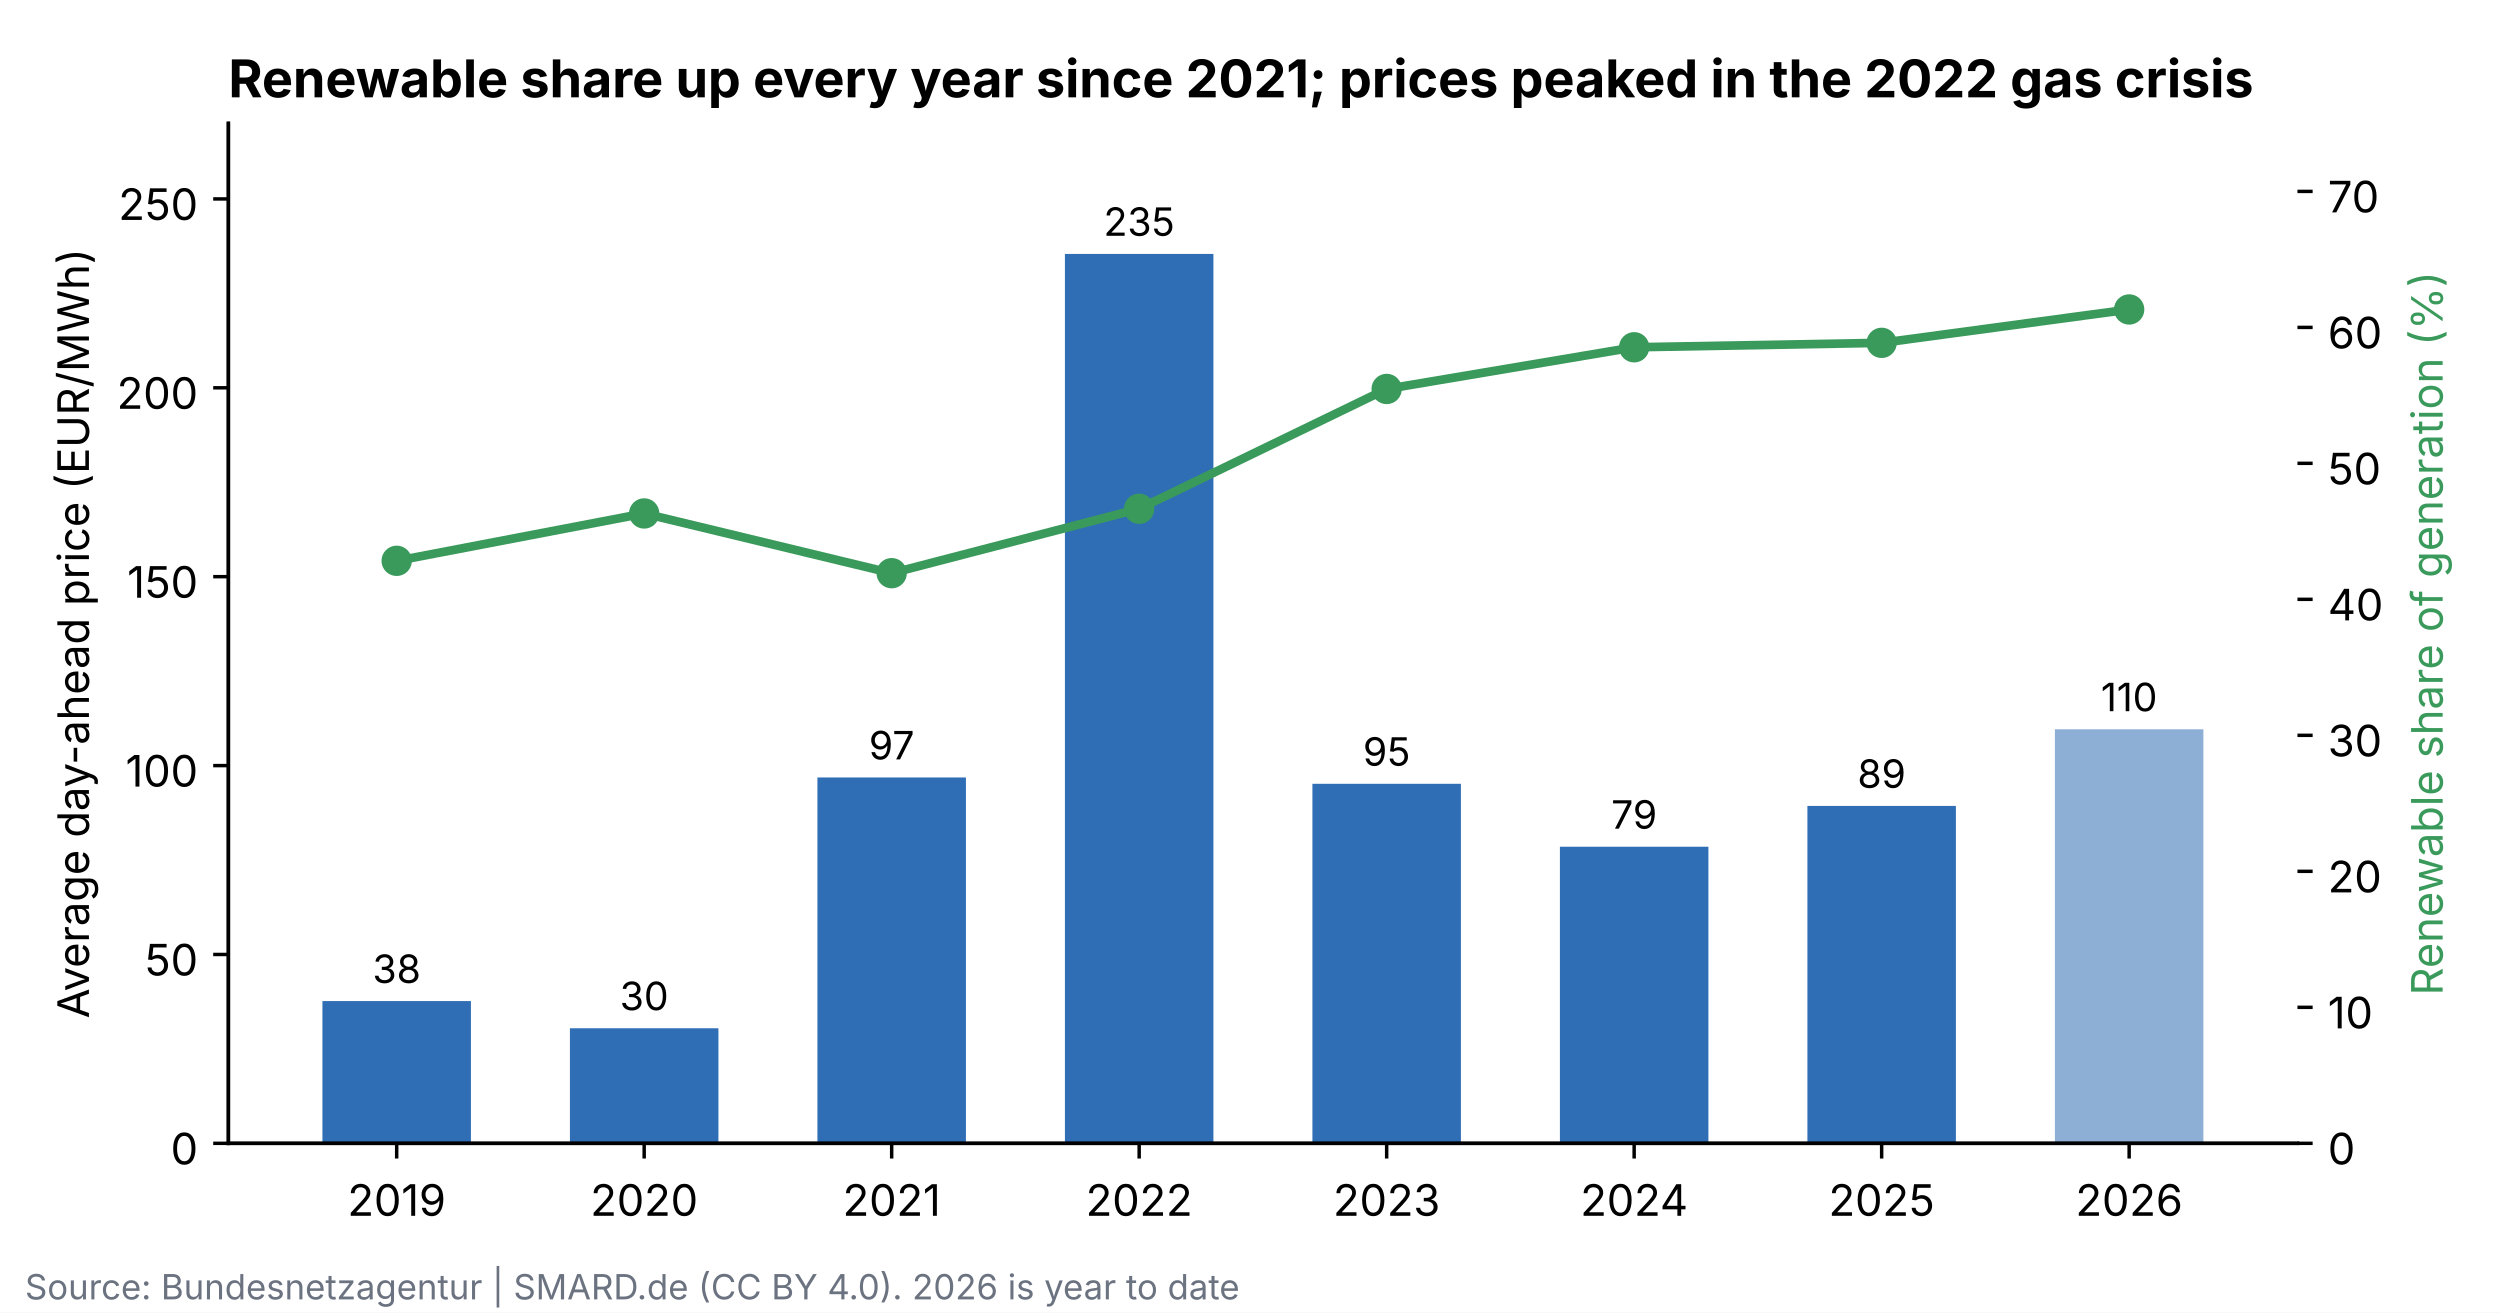
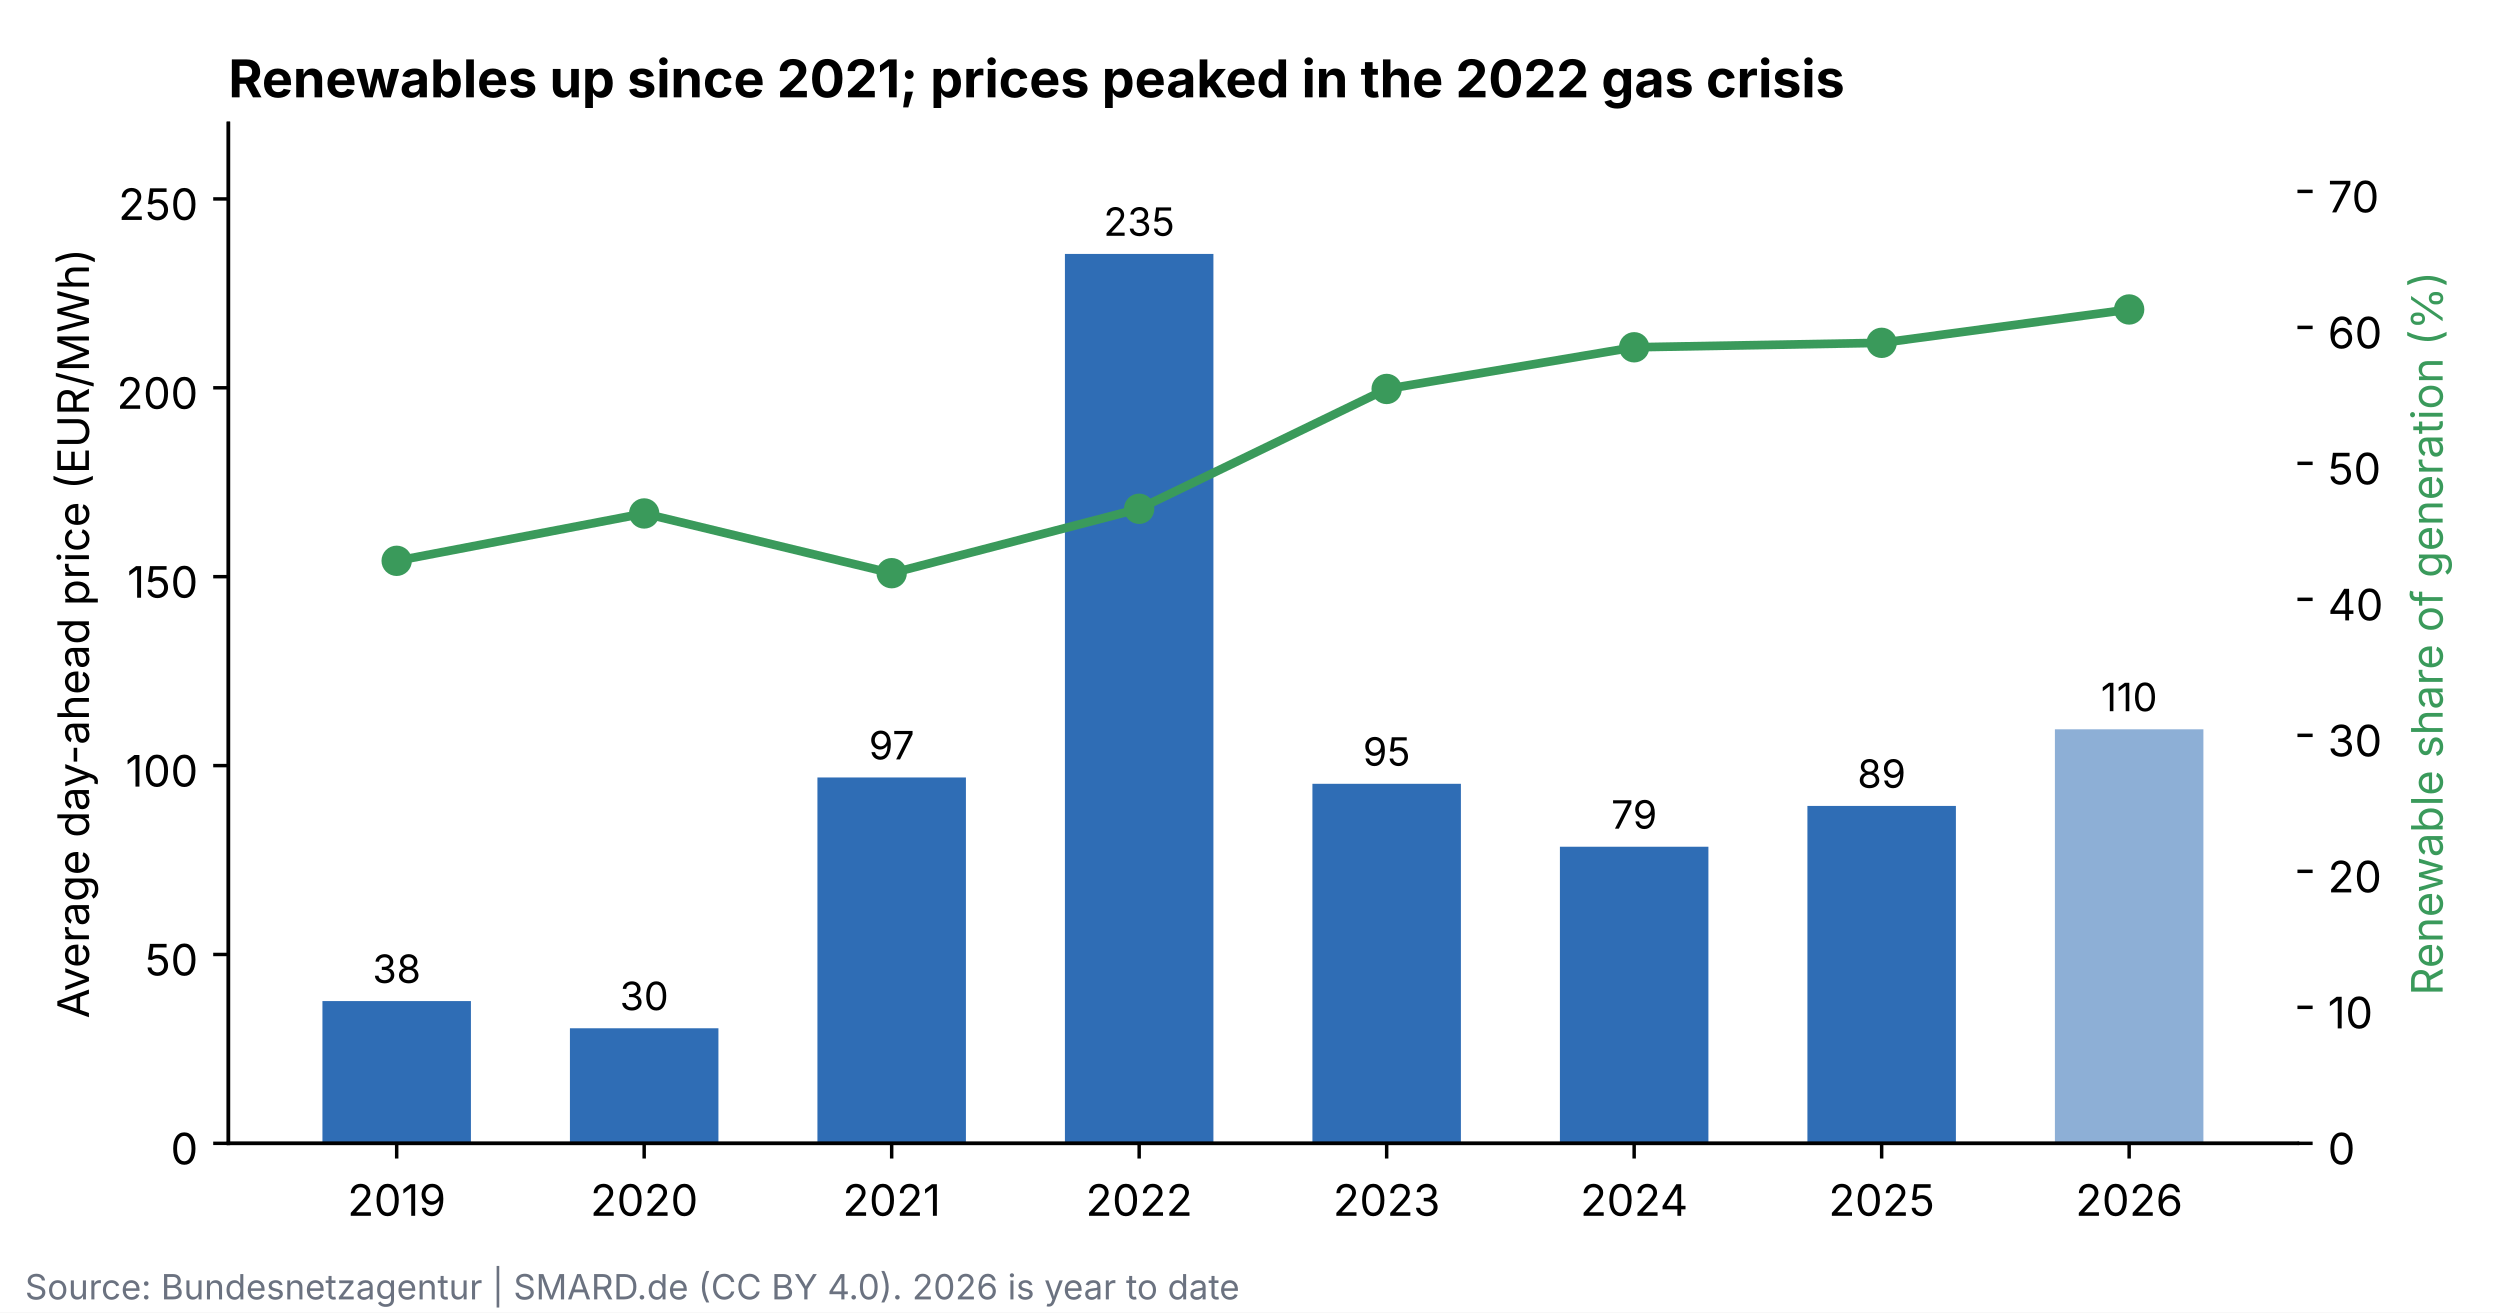
<svg xmlns="http://www.w3.org/2000/svg" xmlns:xlink="http://www.w3.org/1999/xlink" width="576pt" height="302.4pt" viewBox="0 0 576 302.4" version="1.1">
  <defs>
    <style type="text/css">*{stroke-linejoin: round; stroke-linecap: butt}</style>
  </defs>
  <g id="figure_1">
    <g id="patch_1">
      <path d="M 0 302.4  L 576 302.4  L 576 0  L 0 0  z " style="fill: #ffffff" />
    </g>
    <g id="axes_1">
      <g id="patch_2">
        <path d="M 52.62 263.428  L 529.332 263.428  L 529.332 28.425  L 52.62 28.425  z " style="fill: #ffffff" />
      </g>
      <g id="patch_3">
-         <path d="M 74.288 263.428  L 108.502 263.428  L 108.502 230.644  L 74.288 230.644  z " clip-path="url(#p9575337a4b)" style="fill: #2f6db5" />
+         <path d="M 74.288 263.428  L 108.502 263.428  L 108.502 230.644  L 74.288 230.644  z " clip-path="url(#p757a2a788b)" style="fill: #2f6db5" />
      </g>
      <g id="patch_4">
-         <path d="M 131.311 263.428  L 165.525 263.428  L 165.525 236.907  L 131.311 236.907  z " clip-path="url(#p9575337a4b)" style="fill: #2f6db5" />
+         <path d="M 131.311 263.428  L 165.525 263.428  L 165.525 236.907  L 131.311 236.907  z " clip-path="url(#p757a2a788b)" style="fill: #2f6db5" />
      </g>
      <g id="patch_5">
-         <path d="M 188.334 263.428  L 222.548 263.428  L 222.548 179.132  L 188.334 179.132  z " clip-path="url(#p9575337a4b)" style="fill: #2f6db5" />
+         <path d="M 188.334 263.428  L 222.548 263.428  L 222.548 179.132  L 188.334 179.132  z " clip-path="url(#p757a2a788b)" style="fill: #2f6db5" />
      </g>
      <g id="patch_6">
-         <path d="M 245.357 263.428  L 279.571 263.428  L 279.571 58.5  L 245.357 58.5  z " clip-path="url(#p9575337a4b)" style="fill: #2f6db5" />
+         <path d="M 245.357 263.428  L 279.571 263.428  L 279.571 58.5  L 245.357 58.5  z " clip-path="url(#p757a2a788b)" style="fill: #2f6db5" />
      </g>
      <g id="patch_7">
-         <path d="M 302.38 263.428  L 336.594 263.428  L 336.594 180.589  L 302.38 180.589  z " clip-path="url(#p9575337a4b)" style="fill: #2f6db5" />
+         <path d="M 302.38 263.428  L 336.594 263.428  L 336.594 180.589  L 302.38 180.589  z " clip-path="url(#p757a2a788b)" style="fill: #2f6db5" />
      </g>
      <g id="patch_8">
-         <path d="M 359.403 263.428  L 393.617 263.428  L 393.617 195.093  L 359.403 195.093  z " clip-path="url(#p9575337a4b)" style="fill: #2f6db5" />
+         <path d="M 359.403 263.428  L 393.617 263.428  L 393.617 195.093  L 359.403 195.093  z " clip-path="url(#p757a2a788b)" style="fill: #2f6db5" />
      </g>
      <g id="patch_9">
-         <path d="M 416.426 263.428  L 450.64 263.428  L 450.64 185.684  L 416.426 185.684  z " clip-path="url(#p9575337a4b)" style="fill: #2f6db5" />
+         <path d="M 416.426 263.428  L 450.64 263.428  L 450.64 185.684  L 416.426 185.684  z " clip-path="url(#p757a2a788b)" style="fill: #2f6db5" />
      </g>
      <g id="patch_10">
-         <path d="M 473.449 263.428  L 507.663 263.428  L 507.663 168.031  L 473.449 168.031  z " clip-path="url(#p9575337a4b)" style="fill: #2f6db5; opacity: 0.55" />
+         <path d="M 473.449 263.428  L 507.663 263.428  L 507.663 168.031  L 473.449 168.031  z " clip-path="url(#p757a2a788b)" style="fill: #2f6db5; opacity: 0.55" />
      </g>
      <g id="matplotlib.axis_1">
        <g id="xtick_1">
          <g id="line2d_1">
            <defs>
-               <path id="m73680494a3" d="M 0 0  L 0 3.5  " style="stroke: #000000; stroke-width: 0.8" />
+               <path id="mb35ebbbb3a" d="M 0 0  L 0 3.5  " style="stroke: #000000; stroke-width: 0.8" />
            </defs>
            <g>
-               <use xlink:href="#m73680494a3" x="91.395" y="263.428" style="stroke: #000000; stroke-width: 0.8" />
+               <use xlink:href="#mb35ebbbb3a" x="91.395" y="263.428" style="stroke: #000000; stroke-width: 0.8" />
            </g>
          </g>
          <g id="text_1">
            <text style="font-size: 10px; font-family: 'Inter', 'DejaVu Sans', 'Bitstream Vera Sans', 'Computer Modern Sans Serif', 'Lucida Grande', 'Verdana', 'Geneva', 'Lucid', 'Arial', 'Helvetica', 'Avant Garde', sans-serif; text-anchor: middle" x="91.395" y="280.116" transform="rotate(-0 91.39523 280.1159)">2019</text>
          </g>
        </g>
        <g id="xtick_2">
          <g id="line2d_2">
            <g>
-               <use xlink:href="#m73680494a3" x="148.418" y="263.428" style="stroke: #000000; stroke-width: 0.8" />
+               <use xlink:href="#mb35ebbbb3a" x="148.418" y="263.428" style="stroke: #000000; stroke-width: 0.8" />
            </g>
          </g>
          <g id="text_2">
            <text style="font-size: 10px; font-family: 'Inter', 'DejaVu Sans', 'Bitstream Vera Sans', 'Computer Modern Sans Serif', 'Lucida Grande', 'Verdana', 'Geneva', 'Lucid', 'Arial', 'Helvetica', 'Avant Garde', sans-serif; text-anchor: middle" x="148.418" y="280.116" transform="rotate(-0 148.4182 280.1159)">2020</text>
          </g>
        </g>
        <g id="xtick_3">
          <g id="line2d_3">
            <g>
-               <use xlink:href="#m73680494a3" x="205.441" y="263.428" style="stroke: #000000; stroke-width: 0.8" />
+               <use xlink:href="#mb35ebbbb3a" x="205.441" y="263.428" style="stroke: #000000; stroke-width: 0.8" />
            </g>
          </g>
          <g id="text_3">
            <text style="font-size: 10px; font-family: 'Inter', 'DejaVu Sans', 'Bitstream Vera Sans', 'Computer Modern Sans Serif', 'Lucida Grande', 'Verdana', 'Geneva', 'Lucid', 'Arial', 'Helvetica', 'Avant Garde', sans-serif; text-anchor: middle" x="205.441" y="280.116" transform="rotate(-0 205.4412 280.1159)">2021</text>
          </g>
        </g>
        <g id="xtick_4">
          <g id="line2d_4">
            <g>
-               <use xlink:href="#m73680494a3" x="262.464" y="263.428" style="stroke: #000000; stroke-width: 0.8" />
+               <use xlink:href="#mb35ebbbb3a" x="262.464" y="263.428" style="stroke: #000000; stroke-width: 0.8" />
            </g>
          </g>
          <g id="text_4">
            <text style="font-size: 10px; font-family: 'Inter', 'DejaVu Sans', 'Bitstream Vera Sans', 'Computer Modern Sans Serif', 'Lucida Grande', 'Verdana', 'Geneva', 'Lucid', 'Arial', 'Helvetica', 'Avant Garde', sans-serif; text-anchor: middle" x="262.464" y="280.116" transform="rotate(-0 262.4641 280.1159)">2022</text>
          </g>
        </g>
        <g id="xtick_5">
          <g id="line2d_5">
            <g>
-               <use xlink:href="#m73680494a3" x="319.487" y="263.428" style="stroke: #000000; stroke-width: 0.8" />
+               <use xlink:href="#mb35ebbbb3a" x="319.487" y="263.428" style="stroke: #000000; stroke-width: 0.8" />
            </g>
          </g>
          <g id="text_5">
            <text style="font-size: 10px; font-family: 'Inter', 'DejaVu Sans', 'Bitstream Vera Sans', 'Computer Modern Sans Serif', 'Lucida Grande', 'Verdana', 'Geneva', 'Lucid', 'Arial', 'Helvetica', 'Avant Garde', sans-serif; text-anchor: middle" x="319.487" y="280.116" transform="rotate(-0 319.4871 280.1159)">2023</text>
          </g>
        </g>
        <g id="xtick_6">
          <g id="line2d_6">
            <g>
-               <use xlink:href="#m73680494a3" x="376.51" y="263.428" style="stroke: #000000; stroke-width: 0.8" />
+               <use xlink:href="#mb35ebbbb3a" x="376.51" y="263.428" style="stroke: #000000; stroke-width: 0.8" />
            </g>
          </g>
          <g id="text_6">
            <text style="font-size: 10px; font-family: 'Inter', 'DejaVu Sans', 'Bitstream Vera Sans', 'Computer Modern Sans Serif', 'Lucida Grande', 'Verdana', 'Geneva', 'Lucid', 'Arial', 'Helvetica', 'Avant Garde', sans-serif; text-anchor: middle" x="376.51" y="280.116" transform="rotate(-0 376.5101 280.1159)">2024</text>
          </g>
        </g>
        <g id="xtick_7">
          <g id="line2d_7">
            <g>
-               <use xlink:href="#m73680494a3" x="433.533" y="263.428" style="stroke: #000000; stroke-width: 0.8" />
+               <use xlink:href="#mb35ebbbb3a" x="433.533" y="263.428" style="stroke: #000000; stroke-width: 0.8" />
            </g>
          </g>
          <g id="text_7">
            <text style="font-size: 10px; font-family: 'Inter', 'DejaVu Sans', 'Bitstream Vera Sans', 'Computer Modern Sans Serif', 'Lucida Grande', 'Verdana', 'Geneva', 'Lucid', 'Arial', 'Helvetica', 'Avant Garde', sans-serif; text-anchor: middle" x="433.533" y="280.116" transform="rotate(-0 433.5331 280.1159)">2025</text>
          </g>
        </g>
        <g id="xtick_8">
          <g id="line2d_8">
            <g>
-               <use xlink:href="#m73680494a3" x="490.556" y="263.428" style="stroke: #000000; stroke-width: 0.8" />
+               <use xlink:href="#mb35ebbbb3a" x="490.556" y="263.428" style="stroke: #000000; stroke-width: 0.8" />
            </g>
          </g>
          <g id="text_8">
            <text style="font-size: 10px; font-family: 'Inter', 'DejaVu Sans', 'Bitstream Vera Sans', 'Computer Modern Sans Serif', 'Lucida Grande', 'Verdana', 'Geneva', 'Lucid', 'Arial', 'Helvetica', 'Avant Garde', sans-serif; text-anchor: middle" x="490.556" y="280.116" transform="rotate(-0 490.556 280.1159)">2026</text>
          </g>
        </g>
      </g>
      <g id="matplotlib.axis_2">
        <g id="ytick_1">
          <g id="line2d_9">
            <defs>
-               <path id="m2a5171315a" d="M 0 0  L -3.5 0  " style="stroke: #000000; stroke-width: 0.8" />
+               <path id="m154925f84c" d="M 0 0  L -3.5 0  " style="stroke: #000000; stroke-width: 0.8" />
            </defs>
            <g>
-               <use xlink:href="#m2a5171315a" x="52.62" y="263.428" style="stroke: #000000; stroke-width: 0.8" />
+               <use xlink:href="#m154925f84c" x="52.62" y="263.428" style="stroke: #000000; stroke-width: 0.8" />
            </g>
          </g>
          <g id="text_9">
            <text style="font-size: 10px; font-family: 'Inter', 'DejaVu Sans', 'Bitstream Vera Sans', 'Computer Modern Sans Serif', 'Lucida Grande', 'Verdana', 'Geneva', 'Lucid', 'Arial', 'Helvetica', 'Avant Garde', sans-serif; text-anchor: end" x="45.62" y="268.272" transform="rotate(-0 45.61961 268.2721)">0</text>
          </g>
        </g>
        <g id="ytick_2">
          <g id="line2d_10">
            <g>
-               <use xlink:href="#m2a5171315a" x="52.62" y="219.909" style="stroke: #000000; stroke-width: 0.8" />
+               <use xlink:href="#m154925f84c" x="52.62" y="219.909" style="stroke: #000000; stroke-width: 0.8" />
            </g>
          </g>
          <g id="text_10">
            <text style="font-size: 10px; font-family: 'Inter', 'DejaVu Sans', 'Bitstream Vera Sans', 'Computer Modern Sans Serif', 'Lucida Grande', 'Verdana', 'Geneva', 'Lucid', 'Arial', 'Helvetica', 'Avant Garde', sans-serif; text-anchor: end" x="45.62" y="224.753" transform="rotate(-0 45.61961 224.753)">50</text>
          </g>
        </g>
        <g id="ytick_3">
          <g id="line2d_11">
            <g>
-               <use xlink:href="#m2a5171315a" x="52.62" y="176.39" style="stroke: #000000; stroke-width: 0.8" />
+               <use xlink:href="#m154925f84c" x="52.62" y="176.39" style="stroke: #000000; stroke-width: 0.8" />
            </g>
          </g>
          <g id="text_11">
            <text style="font-size: 10px; font-family: 'Inter', 'DejaVu Sans', 'Bitstream Vera Sans', 'Computer Modern Sans Serif', 'Lucida Grande', 'Verdana', 'Geneva', 'Lucid', 'Arial', 'Helvetica', 'Avant Garde', sans-serif; text-anchor: end" x="45.62" y="181.234" transform="rotate(-0 45.61961 181.2338)">100</text>
          </g>
        </g>
        <g id="ytick_4">
          <g id="line2d_12">
            <g>
-               <use xlink:href="#m2a5171315a" x="52.62" y="132.871" style="stroke: #000000; stroke-width: 0.8" />
+               <use xlink:href="#m154925f84c" x="52.62" y="132.871" style="stroke: #000000; stroke-width: 0.8" />
            </g>
          </g>
          <g id="text_12">
            <text style="font-size: 10px; font-family: 'Inter', 'DejaVu Sans', 'Bitstream Vera Sans', 'Computer Modern Sans Serif', 'Lucida Grande', 'Verdana', 'Geneva', 'Lucid', 'Arial', 'Helvetica', 'Avant Garde', sans-serif; text-anchor: end" x="45.62" y="137.715" transform="rotate(-0 45.61961 137.7147)">150</text>
          </g>
        </g>
        <g id="ytick_5">
          <g id="line2d_13">
            <g>
-               <use xlink:href="#m2a5171315a" x="52.62" y="89.352" style="stroke: #000000; stroke-width: 0.8" />
+               <use xlink:href="#m154925f84c" x="52.62" y="89.352" style="stroke: #000000; stroke-width: 0.8" />
            </g>
          </g>
          <g id="text_13">
            <text style="font-size: 10px; font-family: 'Inter', 'DejaVu Sans', 'Bitstream Vera Sans', 'Computer Modern Sans Serif', 'Lucida Grande', 'Verdana', 'Geneva', 'Lucid', 'Arial', 'Helvetica', 'Avant Garde', sans-serif; text-anchor: end" x="45.62" y="94.196" transform="rotate(-0 45.61961 94.19555)">200</text>
          </g>
        </g>
        <g id="ytick_6">
          <g id="line2d_14">
            <g>
-               <use xlink:href="#m2a5171315a" x="52.62" y="45.833" style="stroke: #000000; stroke-width: 0.8" />
+               <use xlink:href="#m154925f84c" x="52.62" y="45.833" style="stroke: #000000; stroke-width: 0.8" />
            </g>
          </g>
          <g id="text_14">
            <text style="font-size: 10px; font-family: 'Inter', 'DejaVu Sans', 'Bitstream Vera Sans', 'Computer Modern Sans Serif', 'Lucida Grande', 'Verdana', 'Geneva', 'Lucid', 'Arial', 'Helvetica', 'Avant Garde', sans-serif; text-anchor: end" x="45.62" y="50.676" transform="rotate(-0 45.61961 50.67641)">250</text>
          </g>
        </g>
        <g id="text_15">
          <text style="font-size: 10px; font-family: 'Inter', 'DejaVu Sans', 'Bitstream Vera Sans', 'Computer Modern Sans Serif', 'Lucida Grande', 'Verdana', 'Geneva', 'Lucid', 'Arial', 'Helvetica', 'Avant Garde', sans-serif; text-anchor: middle" x="20.49" y="145.927" transform="rotate(-90 20.49031 145.9267)">Average day-ahead price (EUR/MWh)</text>
        </g>
      </g>
      <g id="patch_11">
        <path d="M 52.62 263.428  L 52.62 28.425  " style="fill: none; stroke: #000000; stroke-width: 0.8; stroke-linejoin: miter; stroke-linecap: square" />
      </g>
      <g id="patch_12">
        <path d="M 52.62 263.428  L 529.332 263.428  " style="fill: none; stroke: #000000; stroke-width: 0.8; stroke-linejoin: miter; stroke-linecap: square" />
      </g>
      <g id="text_16">
        <text style="font-size: 9px; font-family: 'Inter', 'DejaVu Sans', 'Bitstream Vera Sans', 'Computer Modern Sans Serif', 'Lucida Grande', 'Verdana', 'Geneva', 'Lucid', 'Arial', 'Helvetica', 'Avant Garde', sans-serif; text-anchor: middle" x="91.395" y="226.473" transform="rotate(-0 91.39523 226.4731)">38</text>
      </g>
      <g id="text_17">
        <text style="font-size: 9px; font-family: 'Inter', 'DejaVu Sans', 'Bitstream Vera Sans', 'Computer Modern Sans Serif', 'Lucida Grande', 'Verdana', 'Geneva', 'Lucid', 'Arial', 'Helvetica', 'Avant Garde', sans-serif; text-anchor: middle" x="148.418" y="232.736" transform="rotate(-0 148.4182 232.7363)">30</text>
      </g>
      <g id="text_18">
        <text style="font-size: 9px; font-family: 'Inter', 'DejaVu Sans', 'Bitstream Vera Sans', 'Computer Modern Sans Serif', 'Lucida Grande', 'Verdana', 'Geneva', 'Lucid', 'Arial', 'Helvetica', 'Avant Garde', sans-serif; text-anchor: middle" x="205.441" y="174.961" transform="rotate(-0 205.4412 174.961)">97</text>
      </g>
      <g id="text_19">
        <text style="font-size: 9px; font-family: 'Inter', 'DejaVu Sans', 'Bitstream Vera Sans', 'Computer Modern Sans Serif', 'Lucida Grande', 'Verdana', 'Geneva', 'Lucid', 'Arial', 'Helvetica', 'Avant Garde', sans-serif; text-anchor: middle" x="262.464" y="54.329" transform="rotate(-0 262.4641 54.32919)">235</text>
      </g>
      <g id="text_20">
        <text style="font-size: 9px; font-family: 'Inter', 'DejaVu Sans', 'Bitstream Vera Sans', 'Computer Modern Sans Serif', 'Lucida Grande', 'Verdana', 'Geneva', 'Lucid', 'Arial', 'Helvetica', 'Avant Garde', sans-serif; text-anchor: middle" x="319.487" y="176.418" transform="rotate(-0 319.4871 176.4184)">95</text>
      </g>
      <g id="text_21">
        <text style="font-size: 9px; font-family: 'Inter', 'DejaVu Sans', 'Bitstream Vera Sans', 'Computer Modern Sans Serif', 'Lucida Grande', 'Verdana', 'Geneva', 'Lucid', 'Arial', 'Helvetica', 'Avant Garde', sans-serif; text-anchor: middle" x="376.51" y="190.922" transform="rotate(-0 376.5101 190.922)">79</text>
      </g>
      <g id="text_22">
        <text style="font-size: 9px; font-family: 'Inter', 'DejaVu Sans', 'Bitstream Vera Sans', 'Computer Modern Sans Serif', 'Lucida Grande', 'Verdana', 'Geneva', 'Lucid', 'Arial', 'Helvetica', 'Avant Garde', sans-serif; text-anchor: middle" x="433.533" y="181.513" transform="rotate(-0 433.5331 181.5132)">89</text>
      </g>
      <g id="text_23">
        <text style="font-size: 9px; font-family: 'Inter', 'DejaVu Sans', 'Bitstream Vera Sans', 'Computer Modern Sans Serif', 'Lucida Grande', 'Verdana', 'Geneva', 'Lucid', 'Arial', 'Helvetica', 'Avant Garde', sans-serif; text-anchor: middle" x="490.556" y="163.86" transform="rotate(-0 490.556 163.8596)">110</text>
      </g>
      <g id="text_24">
-         <text style="font-weight: 700; font-size: 12px; font-family: 'Inter', 'DejaVu Sans', 'Bitstream Vera Sans', 'Computer Modern Sans Serif', 'Lucida Grande', 'Verdana', 'Geneva', 'Lucid', 'Arial', 'Helvetica', 'Avant Garde', sans-serif; text-anchor: start" x="52.62" y="22.425" transform="rotate(-0 52.61961 22.425)">Renewable share up every year since 2021; prices peaked in the 2022 gas crisis</text>
+         <text style="font-weight: 700; font-size: 12px; font-family: 'Inter', 'DejaVu Sans', 'Bitstream Vera Sans', 'Computer Modern Sans Serif', 'Lucida Grande', 'Verdana', 'Geneva', 'Lucid', 'Arial', 'Helvetica', 'Avant Garde', sans-serif; text-anchor: start" x="52.62" y="22.425" transform="rotate(-0 52.61961 22.425)">Renewables up since 2021; prices peaked in the 2022 gas crisis</text>
      </g>
    </g>
    <g id="axes_2">
      <g id="matplotlib.axis_3">
        <g id="ytick_7">
          <g id="line2d_15">
            <defs>
-               <path id="m0753b0621c" d="M 0 0  L 3.5 0  " style="stroke: #000000; stroke-width: 0.8" />
+               <path id="m4e2fb2e9f4" d="M 0 0  L 3.5 0  " style="stroke: #000000; stroke-width: 0.8" />
            </defs>
            <g>
-               <use xlink:href="#m0753b0621c" x="529.332" y="263.428" style="stroke: #000000; stroke-width: 0.8" />
+               <use xlink:href="#m4e2fb2e9f4" x="529.332" y="263.428" style="stroke: #000000; stroke-width: 0.8" />
            </g>
          </g>
          <g id="text_25">
            <text style="font-size: 10px; font-family: 'Inter', 'DejaVu Sans', 'Bitstream Vera Sans', 'Computer Modern Sans Serif', 'Lucida Grande', 'Verdana', 'Geneva', 'Lucid', 'Arial', 'Helvetica', 'Avant Garde', sans-serif; text-anchor: start" x="536.332" y="268.272" transform="rotate(-0 536.3316 268.2721)">0</text>
          </g>
        </g>
        <g id="ytick_8">
          <g id="line2d_16">
            <g>
-               <use xlink:href="#m0753b0621c" x="529.332" y="232.095" style="stroke: #000000; stroke-width: 0.8" />
+               <use xlink:href="#m4e2fb2e9f4" x="529.332" y="232.095" style="stroke: #000000; stroke-width: 0.8" />
            </g>
          </g>
          <g id="text_26">
            <text style="font-size: 10px; font-family: 'Inter', 'DejaVu Sans', 'Bitstream Vera Sans', 'Computer Modern Sans Serif', 'Lucida Grande', 'Verdana', 'Geneva', 'Lucid', 'Arial', 'Helvetica', 'Avant Garde', sans-serif; text-anchor: start" x="536.332" y="236.938" transform="rotate(-0 536.3316 236.9384)">10</text>
          </g>
        </g>
        <g id="ytick_9">
          <g id="line2d_17">
            <g>
-               <use xlink:href="#m0753b0621c" x="529.332" y="200.761" style="stroke: #000000; stroke-width: 0.8" />
+               <use xlink:href="#m4e2fb2e9f4" x="529.332" y="200.761" style="stroke: #000000; stroke-width: 0.8" />
            </g>
          </g>
          <g id="text_27">
            <text style="font-size: 10px; font-family: 'Inter', 'DejaVu Sans', 'Bitstream Vera Sans', 'Computer Modern Sans Serif', 'Lucida Grande', 'Verdana', 'Geneva', 'Lucid', 'Arial', 'Helvetica', 'Avant Garde', sans-serif; text-anchor: start" x="536.332" y="205.605" transform="rotate(-0 536.3316 205.6046)">20</text>
          </g>
        </g>
        <g id="ytick_10">
          <g id="line2d_18">
            <g>
-               <use xlink:href="#m0753b0621c" x="529.332" y="169.427" style="stroke: #000000; stroke-width: 0.8" />
+               <use xlink:href="#m4e2fb2e9f4" x="529.332" y="169.427" style="stroke: #000000; stroke-width: 0.8" />
            </g>
          </g>
          <g id="text_28">
            <text style="font-size: 10px; font-family: 'Inter', 'DejaVu Sans', 'Bitstream Vera Sans', 'Computer Modern Sans Serif', 'Lucida Grande', 'Verdana', 'Geneva', 'Lucid', 'Arial', 'Helvetica', 'Avant Garde', sans-serif; text-anchor: start" x="536.332" y="174.271" transform="rotate(-0 536.3316 174.2708)">30</text>
          </g>
        </g>
        <g id="ytick_11">
          <g id="line2d_19">
            <g>
-               <use xlink:href="#m0753b0621c" x="529.332" y="138.093" style="stroke: #000000; stroke-width: 0.8" />
+               <use xlink:href="#m4e2fb2e9f4" x="529.332" y="138.093" style="stroke: #000000; stroke-width: 0.8" />
            </g>
          </g>
          <g id="text_29">
            <text style="font-size: 10px; font-family: 'Inter', 'DejaVu Sans', 'Bitstream Vera Sans', 'Computer Modern Sans Serif', 'Lucida Grande', 'Verdana', 'Geneva', 'Lucid', 'Arial', 'Helvetica', 'Avant Garde', sans-serif; text-anchor: start" x="536.332" y="142.937" transform="rotate(-0 536.3316 142.937)">40</text>
          </g>
        </g>
        <g id="ytick_12">
          <g id="line2d_20">
            <g>
-               <use xlink:href="#m0753b0621c" x="529.332" y="106.759" style="stroke: #000000; stroke-width: 0.8" />
+               <use xlink:href="#m4e2fb2e9f4" x="529.332" y="106.759" style="stroke: #000000; stroke-width: 0.8" />
            </g>
          </g>
          <g id="text_30">
            <text style="font-size: 10px; font-family: 'Inter', 'DejaVu Sans', 'Bitstream Vera Sans', 'Computer Modern Sans Serif', 'Lucida Grande', 'Verdana', 'Geneva', 'Lucid', 'Arial', 'Helvetica', 'Avant Garde', sans-serif; text-anchor: start" x="536.332" y="111.603" transform="rotate(-0 536.3316 111.6032)">50</text>
          </g>
        </g>
        <g id="ytick_13">
          <g id="line2d_21">
            <g>
-               <use xlink:href="#m0753b0621c" x="529.332" y="75.426" style="stroke: #000000; stroke-width: 0.8" />
+               <use xlink:href="#m4e2fb2e9f4" x="529.332" y="75.426" style="stroke: #000000; stroke-width: 0.8" />
            </g>
          </g>
          <g id="text_31">
            <text style="font-size: 10px; font-family: 'Inter', 'DejaVu Sans', 'Bitstream Vera Sans', 'Computer Modern Sans Serif', 'Lucida Grande', 'Verdana', 'Geneva', 'Lucid', 'Arial', 'Helvetica', 'Avant Garde', sans-serif; text-anchor: start" x="536.332" y="80.269" transform="rotate(-0 536.3316 80.26943)">60</text>
          </g>
        </g>
        <g id="ytick_14">
          <g id="line2d_22">
            <g>
-               <use xlink:href="#m0753b0621c" x="529.332" y="44.092" style="stroke: #000000; stroke-width: 0.8" />
+               <use xlink:href="#m4e2fb2e9f4" x="529.332" y="44.092" style="stroke: #000000; stroke-width: 0.8" />
            </g>
          </g>
          <g id="text_32">
            <text style="font-size: 10px; font-family: 'Inter', 'DejaVu Sans', 'Bitstream Vera Sans', 'Computer Modern Sans Serif', 'Lucida Grande', 'Verdana', 'Geneva', 'Lucid', 'Arial', 'Helvetica', 'Avant Garde', sans-serif; text-anchor: start" x="536.332" y="48.936" transform="rotate(-0 536.3316 48.93564)">70</text>
          </g>
        </g>
        <g id="text_33">
          <text style="font-size: 10px; font-family: 'Inter', 'DejaVu Sans', 'Bitstream Vera Sans', 'Computer Modern Sans Serif', 'Lucida Grande', 'Verdana', 'Geneva', 'Lucid', 'Arial', 'Helvetica', 'Avant Garde', sans-serif; text-anchor: middle; fill: #3a9a5b" x="562.788" y="145.927" transform="rotate(-90 562.7879 145.9267)">Renewable share of generation (%)</text>
        </g>
      </g>
      <g id="line2d_23">
-         <path d="M 91.395 129.212  L 148.418 118.3  L 205.441 132.061  L 262.464 117.223  L 319.487 89.615  L 376.51 80.014  L 433.533 78.99  L 490.556 71.301  " clip-path="url(#p9575337a4b)" style="fill: none; stroke: #3a9a5b; stroke-width: 2; stroke-linecap: square" />
+         <path d="M 91.395 129.212  L 148.418 118.3  L 205.441 132.061  L 262.464 117.223  L 319.487 89.615  L 376.51 80.014  L 433.533 78.99  L 490.556 71.301  " clip-path="url(#p757a2a788b)" style="fill: none; stroke: #3a9a5b; stroke-width: 2; stroke-linecap: square" />
        <defs>
-           <path id="mef0eb105b2" d="M 0 3  C 0.796 3 1.559 2.684 2.121 2.121  C 2.684 1.559 3 0.796 3 0  C 3 -0.796 2.684 -1.559 2.121 -2.121  C 1.559 -2.684 0.796 -3 0 -3  C -0.796 -3 -1.559 -2.684 -2.121 -2.121  C -2.684 -1.559 -3 -0.796 -3 0  C -3 0.796 -2.684 1.559 -2.121 2.121  C -1.559 2.684 -0.796 3 0 3  z " style="stroke: #3a9a5b" />
+           <path id="m93b167a7bf" d="M 0 3  C 0.796 3 1.559 2.684 2.121 2.121  C 2.684 1.559 3 0.796 3 0  C 3 -0.796 2.684 -1.559 2.121 -2.121  C 1.559 -2.684 0.796 -3 0 -3  C -0.796 -3 -1.559 -2.684 -2.121 -2.121  C -2.684 -1.559 -3 -0.796 -3 0  C -3 0.796 -2.684 1.559 -2.121 2.121  C -1.559 2.684 -0.796 3 0 3  z " style="stroke: #3a9a5b" />
        </defs>
-         <g clip-path="url(#p9575337a4b)">
-           <use xlink:href="#mef0eb105b2" x="91.395" y="129.212" style="fill: #3a9a5b; stroke: #3a9a5b" />
-           <use xlink:href="#mef0eb105b2" x="148.418" y="118.3" style="fill: #3a9a5b; stroke: #3a9a5b" />
-           <use xlink:href="#mef0eb105b2" x="205.441" y="132.061" style="fill: #3a9a5b; stroke: #3a9a5b" />
-           <use xlink:href="#mef0eb105b2" x="262.464" y="117.223" style="fill: #3a9a5b; stroke: #3a9a5b" />
-           <use xlink:href="#mef0eb105b2" x="319.487" y="89.615" style="fill: #3a9a5b; stroke: #3a9a5b" />
-           <use xlink:href="#mef0eb105b2" x="376.51" y="80.014" style="fill: #3a9a5b; stroke: #3a9a5b" />
-           <use xlink:href="#mef0eb105b2" x="433.533" y="78.99" style="fill: #3a9a5b; stroke: #3a9a5b" />
-           <use xlink:href="#mef0eb105b2" x="490.556" y="71.301" style="fill: #3a9a5b; stroke: #3a9a5b" />
+         <g clip-path="url(#p757a2a788b)">
+           <use xlink:href="#m93b167a7bf" x="91.395" y="129.212" style="fill: #3a9a5b; stroke: #3a9a5b" />
+           <use xlink:href="#m93b167a7bf" x="148.418" y="118.3" style="fill: #3a9a5b; stroke: #3a9a5b" />
+           <use xlink:href="#m93b167a7bf" x="205.441" y="132.061" style="fill: #3a9a5b; stroke: #3a9a5b" />
+           <use xlink:href="#m93b167a7bf" x="262.464" y="117.223" style="fill: #3a9a5b; stroke: #3a9a5b" />
+           <use xlink:href="#m93b167a7bf" x="319.487" y="89.615" style="fill: #3a9a5b; stroke: #3a9a5b" />
+           <use xlink:href="#m93b167a7bf" x="376.51" y="80.014" style="fill: #3a9a5b; stroke: #3a9a5b" />
+           <use xlink:href="#m93b167a7bf" x="433.533" y="78.99" style="fill: #3a9a5b; stroke: #3a9a5b" />
+           <use xlink:href="#m93b167a7bf" x="490.556" y="71.301" style="fill: #3a9a5b; stroke: #3a9a5b" />
        </g>
      </g>
      <g id="patch_13">
        <path d="M 52.62 263.428  L 52.62 28.425  " style="fill: none; stroke: #000000; stroke-width: 0.8; stroke-linejoin: miter; stroke-linecap: square" />
      </g>
      <g id="patch_14">
        <path d="M 52.62 263.428  L 529.332 263.428  " style="fill: none; stroke: #000000; stroke-width: 0.8; stroke-linejoin: miter; stroke-linecap: square" />
      </g>
    </g>
    <g id="text_34">
      <text style="font-size: 8px; font-family: 'Inter', 'DejaVu Sans', 'Bitstream Vera Sans', 'Computer Modern Sans Serif', 'Lucida Grande', 'Verdana', 'Geneva', 'Lucid', 'Arial', 'Helvetica', 'Avant Garde', sans-serif; text-anchor: start; fill: #6b7280" x="5.76" y="299.376" transform="rotate(-0 5.76 299.376)">Source: Bundesnetzagentur | SMARD.de (CC BY 4.0). 2026 is year to date</text>
    </g>
  </g>
  <defs>
-     <clipPath id="p9575337a4b">
+     <clipPath id="p757a2a788b">
      <rect x="52.62" y="28.425" width="476.712" height="235.003" />
    </clipPath>
  </defs>
</svg>
